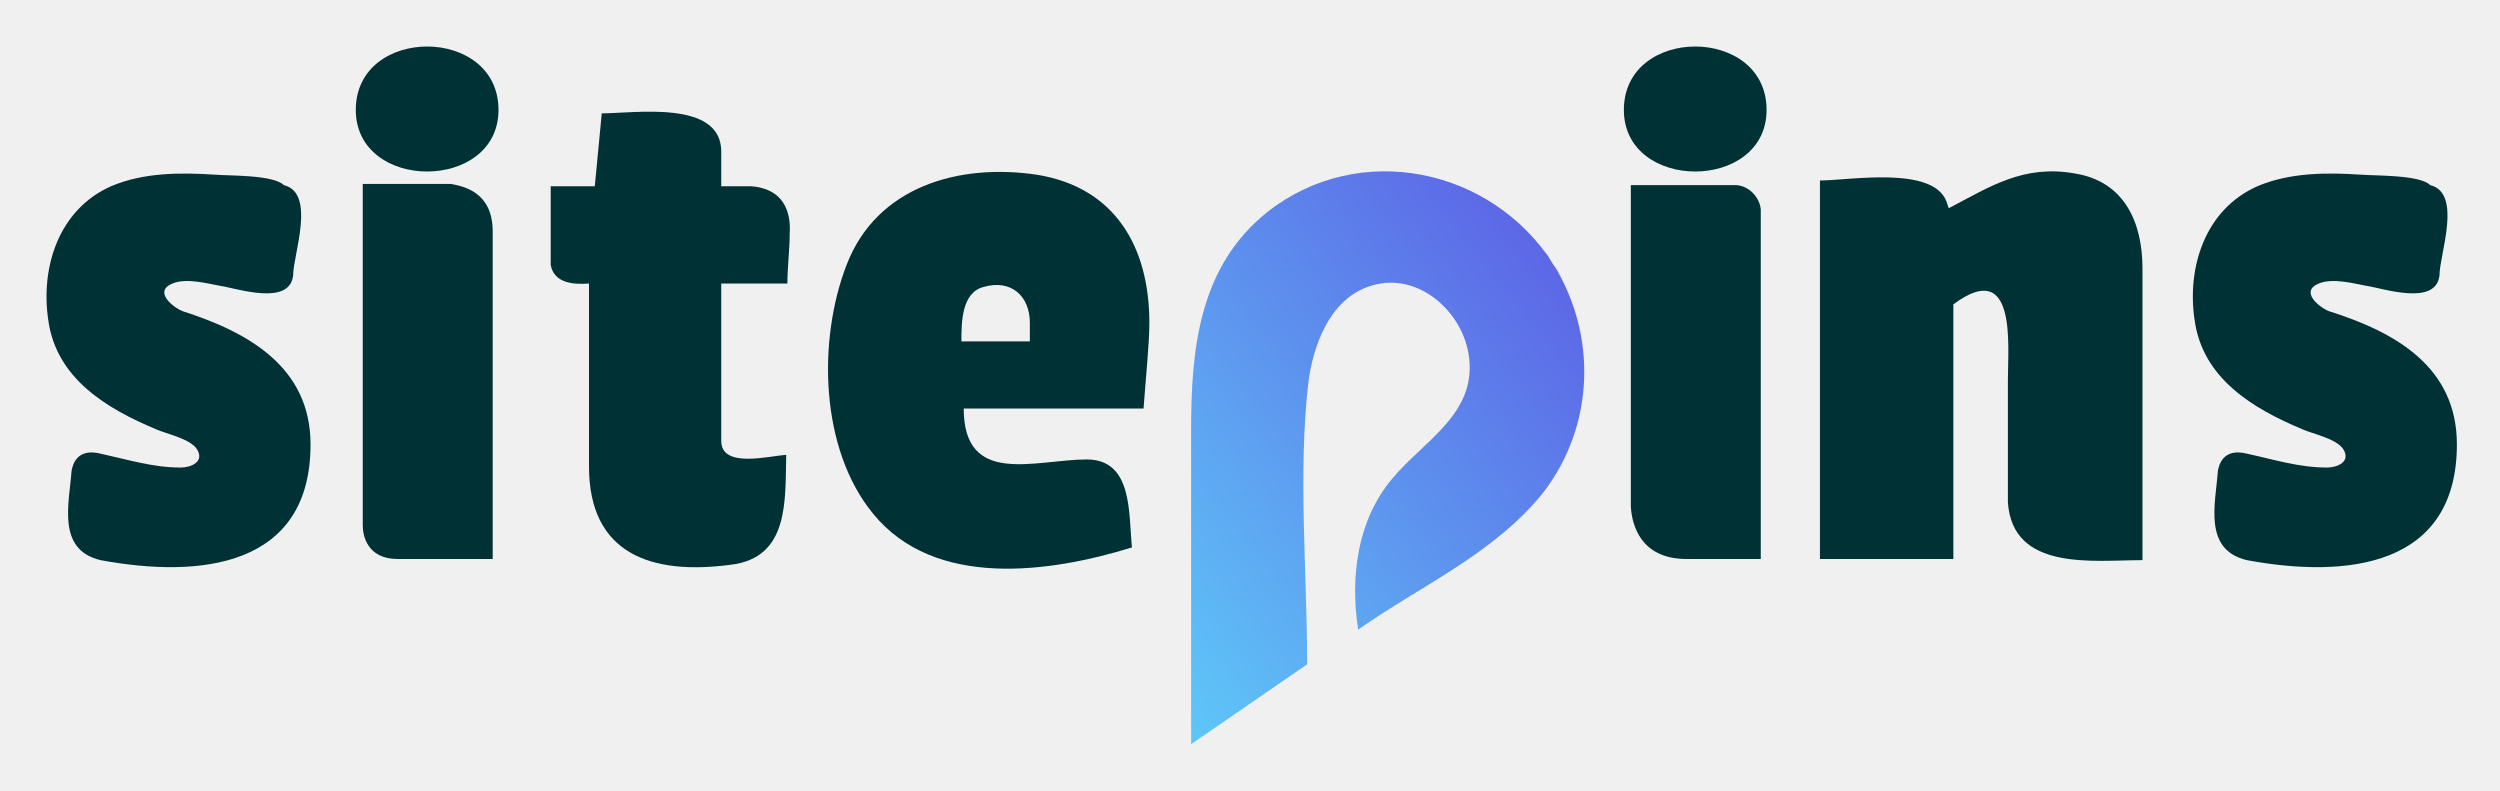
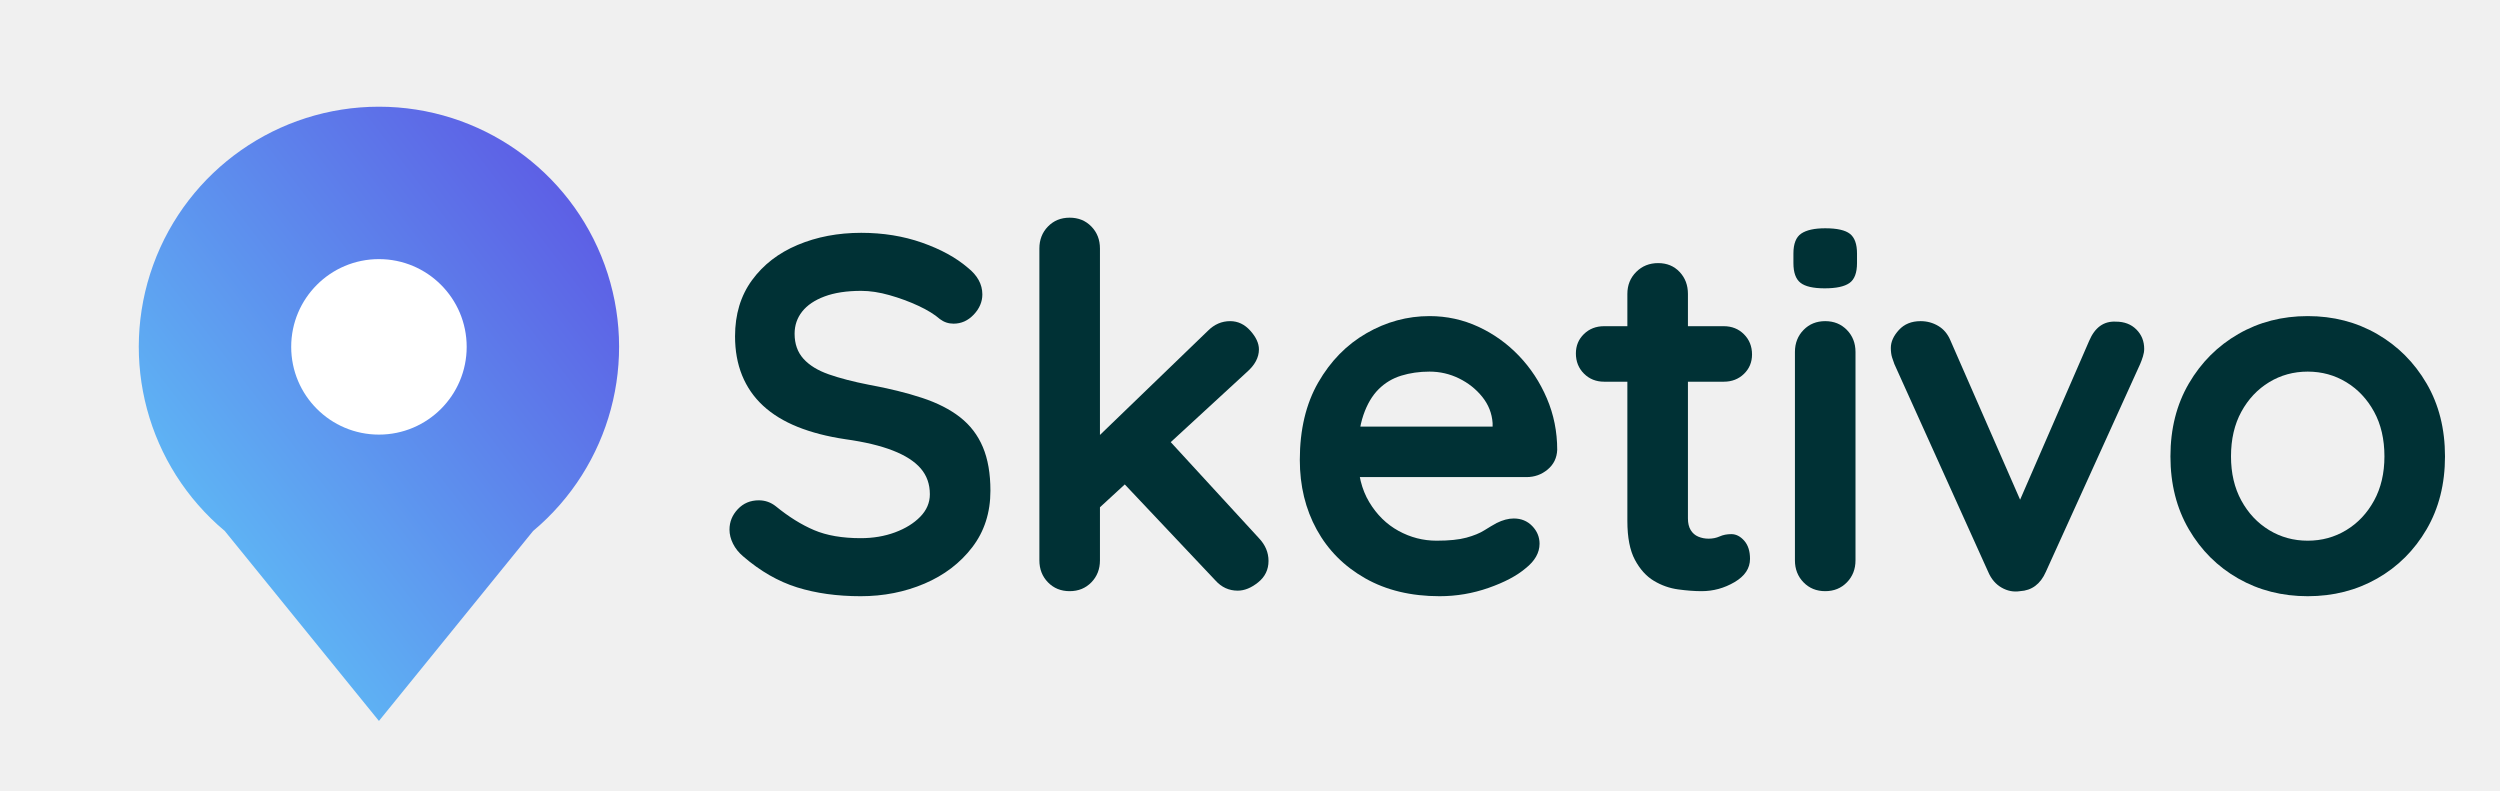
<svg xmlns="http://www.w3.org/2000/svg" width="430" height="136" viewBox="0 0 430 136" fill="none">
-   <g clip-path="url(#clip0_1381_661)">
-     <path d="M53.413 76.436C53.413 97.539 34.456 99.53 17.295 96.345C9.712 94.553 11.907 86.59 12.306 81.015C12.505 79.82 13.303 77.033 17.295 78.029C21.884 79.024 26.274 80.418 31.064 80.418C32.86 80.418 35.254 79.422 33.857 77.232C32.66 75.441 28.669 74.644 26.873 73.848C18.292 70.264 9.712 65.088 8.315 55.134C6.918 45.976 10.111 36.021 19.09 32.04C24.678 29.651 31.064 29.651 37.05 30.049C39.445 30.248 47.028 30.049 48.824 31.84C54.411 33.234 50.42 43.786 50.42 47.369C49.822 52.745 40.642 49.559 37.848 49.161C35.653 48.763 32.061 47.767 29.667 48.763C26.274 50.157 29.866 52.944 31.463 53.541C42.638 57.125 53.413 63.097 53.413 76.436Z" fill="#003135" />
-     <path d="M85.741 18.9C85.741 33.035 61.196 33.035 61.196 18.9C61.196 4.367 85.741 4.367 85.741 18.9Z" fill="#003135" />
-     <path d="M84.743 39.803V96.145H68.38C63.192 96.145 62.394 92.163 62.394 90.372V31.641H77.559C79.754 32.039 84.743 33.035 84.743 39.803Z" fill="#003135" />
-     <path d="M135.828 40.203C135.828 42.99 135.429 45.977 135.429 48.764H124.055V75.84C124.055 80.618 132.236 78.428 135.23 78.229C135.03 85.993 135.828 95.948 125.651 97.142C112.082 98.934 101.306 95.35 101.306 80.22V48.764C98.712 48.963 95.319 48.764 94.721 45.578V32.041H102.304L103.501 19.498C109.088 19.498 124.055 17.109 124.055 26.068V32.041H129.243C132.037 32.24 136.227 33.633 135.828 40.203C136.227 33.633 135.828 40.203 135.828 40.203Z" fill="#003135" />
-     <path d="M197.689 55.533C197.689 42.593 191.902 32.24 178.333 30.05C164.963 28.059 150.795 32.041 145.606 45.579C140.617 58.52 141.017 77.234 150.196 88.383C160.772 101.323 180.528 98.536 194.696 94.156C194.097 88.383 194.895 79.026 186.913 79.026C178.133 79.026 165.761 83.804 165.761 70.266H196.691C197.091 64.691 197.689 59.117 197.689 55.533ZM177.135 58.719H165.362C165.362 55.533 165.362 50.357 169.153 49.362C173.943 47.968 177.135 50.954 177.135 55.533V58.719Z" fill="#003135" />
-     <path d="M303.851 18.9C303.851 33.035 279.306 33.035 279.306 18.9C279.306 4.367 303.851 4.367 303.851 18.9Z" fill="#003135" />
-     <path d="M302.853 36.021V96.145H290.081C282.099 96.145 280.702 90.173 280.503 87.186V31.84H298.463C300.658 31.84 302.653 33.831 302.853 36.021Z" fill="#003135" />
-     <path d="M368.505 46.174V96.344C360.124 96.344 346.155 98.335 345.357 86.39C345.357 79.422 345.357 72.454 345.357 65.287C345.357 59.513 346.953 44.183 335.978 52.346V96.145H313.029V31.044C318.018 31.044 332.386 28.455 334.78 34.627L335.18 35.822C342.363 32.039 348.15 28.256 356.931 29.849C365.511 31.243 368.505 38.41 368.505 46.174Z" fill="#003135" />
-     <path d="M267.133 45.379C256.557 28.854 233.808 24.076 218.043 36.42C206.27 45.777 204.873 59.912 204.873 73.848C204.873 91.965 204.873 109.883 204.873 128L224.828 114.263C224.828 98.336 223.232 81.613 225.028 65.885C225.826 59.514 228.62 51.749 235.205 49.36C243.187 46.374 251.169 52.944 252.566 60.708C254.362 71.061 244.983 75.64 239.395 82.409C233.409 89.576 232.212 99.331 233.608 108.29C244.384 100.725 257.156 95.151 265.537 84.599C274.317 73.052 274.716 57.523 267.133 45.379C273.319 55.134 260.548 35.225 267.133 45.379ZM268.33 77.034C268.53 76.635 269.129 75.242 268.33 77.034C268.33 77.034 268.53 76.835 268.33 77.034Z" fill="url(#paint0_linear_1381_661)" />
-     <path d="M422.583 76.436C422.583 97.539 403.626 99.53 386.464 96.345C378.882 94.553 381.077 86.59 381.476 81.015C381.675 79.82 382.473 77.033 386.464 78.029C391.054 79.024 395.444 80.418 400.234 80.418C402.03 80.418 404.424 79.422 403.027 77.232C401.83 75.441 397.839 74.644 396.043 73.848C387.462 70.264 378.882 65.088 377.485 55.134C376.088 45.976 379.281 36.021 388.26 32.04C393.848 29.651 400.234 29.651 406.22 30.049C408.615 30.248 416.198 30.049 417.994 31.84C423.581 33.234 419.59 43.786 419.59 47.369C418.991 52.745 409.812 49.559 407.018 49.161C404.823 48.763 401.231 47.767 398.837 48.763C395.444 50.157 399.036 52.944 400.633 53.541C412.007 57.125 422.583 63.097 422.583 76.436Z" fill="#003135" />
-   </g>
  <defs>
-     <linearGradient id="paint0_linear_1381_661" x1="276.26" y1="42.974" x2="184.856" y2="116.027" gradientUnits="userSpaceOnUse">
+     <linearGradient id="sketivoGrad" x1="118" y1="30" x2="7" y2="115" gradientUnits="userSpaceOnUse">
      <stop stop-color="#5D5FE5" />
      <stop offset="1" stop-color="#5ECFF9" />
    </linearGradient>
-     <clipPath id="clip0_1381_661">
-       <rect width="430" height="136" rx="4" fill="white" />
-     </clipPath>
  </defs>
+   <g transform="translate(6 12.00) scale(0.79433)">
+     <path d="M 74.50 141.00 L 107.88 99.87 A 52.00 52.00 0 1 0 41.12 99.87 L 74.50 141.00 Z" fill="url(#sketivoGrad)" />
+     <circle cx="74.5" cy="60.0" r="19.0" fill="white" />
+   </g>
+   <g transform="translate(122.00 101.68) scale(0.08681 -0.08681)">
+     <path d="M300 -10Q230 -10 174.0 7.5Q118 25 67 69Q54 80 47.0 94.0Q40 108 40 122Q40 145 56.5 162.5Q73 180 98 180Q117 180 132 168Q170 137 207.5 121.0Q245 105 300 105Q337 105 368.0 116.5Q399 128 418.0 147.5Q437 167 437 192Q437 222 419.0 243.0Q401 264 364.0 278.5Q327 293 270 301Q216 309 175.0 325.5Q134 342 106.5 367.5Q79 393 65.0 427.5Q51 462 51 505Q51 570 84.5 616.0Q118 662 175.0 686.0Q232 710 301 710Q366 710 421.5 690.5Q477 671 512 641Q541 618 541 588Q541 566 524.0 548.0Q507 530 484 530Q469 530 457 539Q441 553 414.0 565.5Q387 578 357.0 586.5Q327 595 301 595Q258 595 228.5 584.0Q199 573 184.0 554.0Q169 535 169 510Q169 480 186.5 460.5Q204 441 237.0 429.5Q270 418 316 409Q376 398 421.5 383.0Q467 368 497.0 344.5Q527 321 542.0 285.5Q557 250 557 199Q557 134 521.0 87.0Q485 40 426.5 15.0Q368 -10 300 -10Z" transform="translate(0.00 0)" fill="#003135" />
+     <path d="M135 0Q109 0 92.0 17.5Q75 35 75 61V679Q75 705 92.0 722.5Q109 740 135 740Q161 740 178.0 722.5Q195 705 195 679V61Q195 35 178.0 17.5Q161 0 135 0ZM453 535Q476 535 493.0 516.0Q510 497 510 479Q510 455 486 434L185 157L180 295L409 516Q428 535 453 535ZM468 1Q442 1 424 21L239 217L330 301L510 105Q529 85 529 60Q529 34 508.5 17.5Q488 1 468 1Z" transform="translate(579.00 0)" fill="#003135" />
+     <path d="M317 -10Q232 -10 169.5 25.5Q107 61 73.5 122.0Q40 183 40 260Q40 350 76.5 413.5Q113 477 172.0 511.0Q231 545 297 545Q348 545 393.5 524.0Q439 503 474.0 466.5Q509 430 529.5 382.0Q550 334 550 280Q549 256 531.0 241.0Q513 226 489 226H107L77 326H444L422 306V333Q420 362 401.5 385.0Q383 408 355.5 421.5Q328 435 297 435Q267 435 241.0 427.0Q215 419 196.0 400.0Q177 381 166.0 349.0Q155 317 155 268Q155 214 177.5 176.5Q200 139 235.5 119.5Q271 100 311 100Q348 100 370.0 106.0Q392 112 405.5 120.5Q419 129 430 135Q448 144 464 144Q486 144 500.5 129.0Q515 114 515 94Q515 67 487 45Q461 23 414.0 6.5Q367 -10 317 -10Z" transform="translate(1130.00 0)" fill="#003135" />
+     <path d="M71 525H308Q332 525 348.0 509.0Q364 493 364 469Q364 446 348.0 430.5Q332 415 308 415H71Q47 415 31.0 431.0Q15 447 15 471Q15 494 31.0 509.5Q47 525 71 525ZM178 650Q204 650 220.5 632.5Q237 615 237 589V144Q237 130 242.5 121.0Q248 112 257.5 108.0Q267 104 278 104Q290 104 300.0 108.5Q310 113 323 113Q337 113 348.5 100.0Q360 87 360 64Q360 36 329.5 18.0Q299 0 264 0Q243 0 217.5 3.5Q192 7 169.5 20.5Q147 34 132.0 62.0Q117 90 117 139V589Q117 615 134.5 632.5Q152 650 178 650Z" transform="translate(1702.00 0)" fill="#003135" />
+     <path d="M178 61Q178 35 161.0 17.5Q144 0 118 0Q92 0 75.0 17.5Q58 35 58 61V474Q58 500 75.0 517.5Q92 535 118 535Q144 535 161.0 517.5Q178 500 178 474ZM117 600Q83 600 69.0 611.0Q55 622 55 650V669Q55 698 70.5 708.5Q86 719 118 719Q153 719 167.0 708.0Q181 697 181 669V650Q181 621 166.0 610.5Q151 600 117 600Z" transform="translate(2093.00 0)" fill="#003135" />
+     <path d="M89 535Q108 535 124.0 525.5Q140 516 148 497L295 161L273 151L423 496Q440 536 476 534Q501 534 516.5 518.5Q532 503 532 480Q532 473 529.5 465.0Q527 457 524 450L337 38Q321 2 286 0Q267 -3 249.5 7.0Q232 17 223 38L37 450Q35 455 32.5 463.0Q30 471 30 482Q30 500 46.0 517.5Q62 535 89 535Z" transform="translate(2311.00 0)" fill="#003135" />
+     <path d="M584 267Q584 185 547.5 122.5Q511 60 449.5 25.0Q388 -10 312 -10Q236 -10 174.5 25.0Q113 60 76.5 122.5Q40 185 40 267Q40 349 76.5 411.5Q113 474 174.5 509.5Q236 545 312 545Q388 545 449.5 509.5Q511 474 547.5 411.5Q584 349 584 267ZM464 267Q464 318 443.5 355.5Q423 393 388.5 414.0Q354 435 312 435Q270 435 235.5 414.0Q201 393 180.5 355.5Q160 318 160 267Q160 217 180.5 179.5Q201 142 235.5 121.0Q270 100 312 100Q354 100 388.5 121.0Q423 142 443.5 179.5Q464 217 464 267Z" transform="translate(2855.00 0)" fill="#003135" />
+   </g>
</svg>
